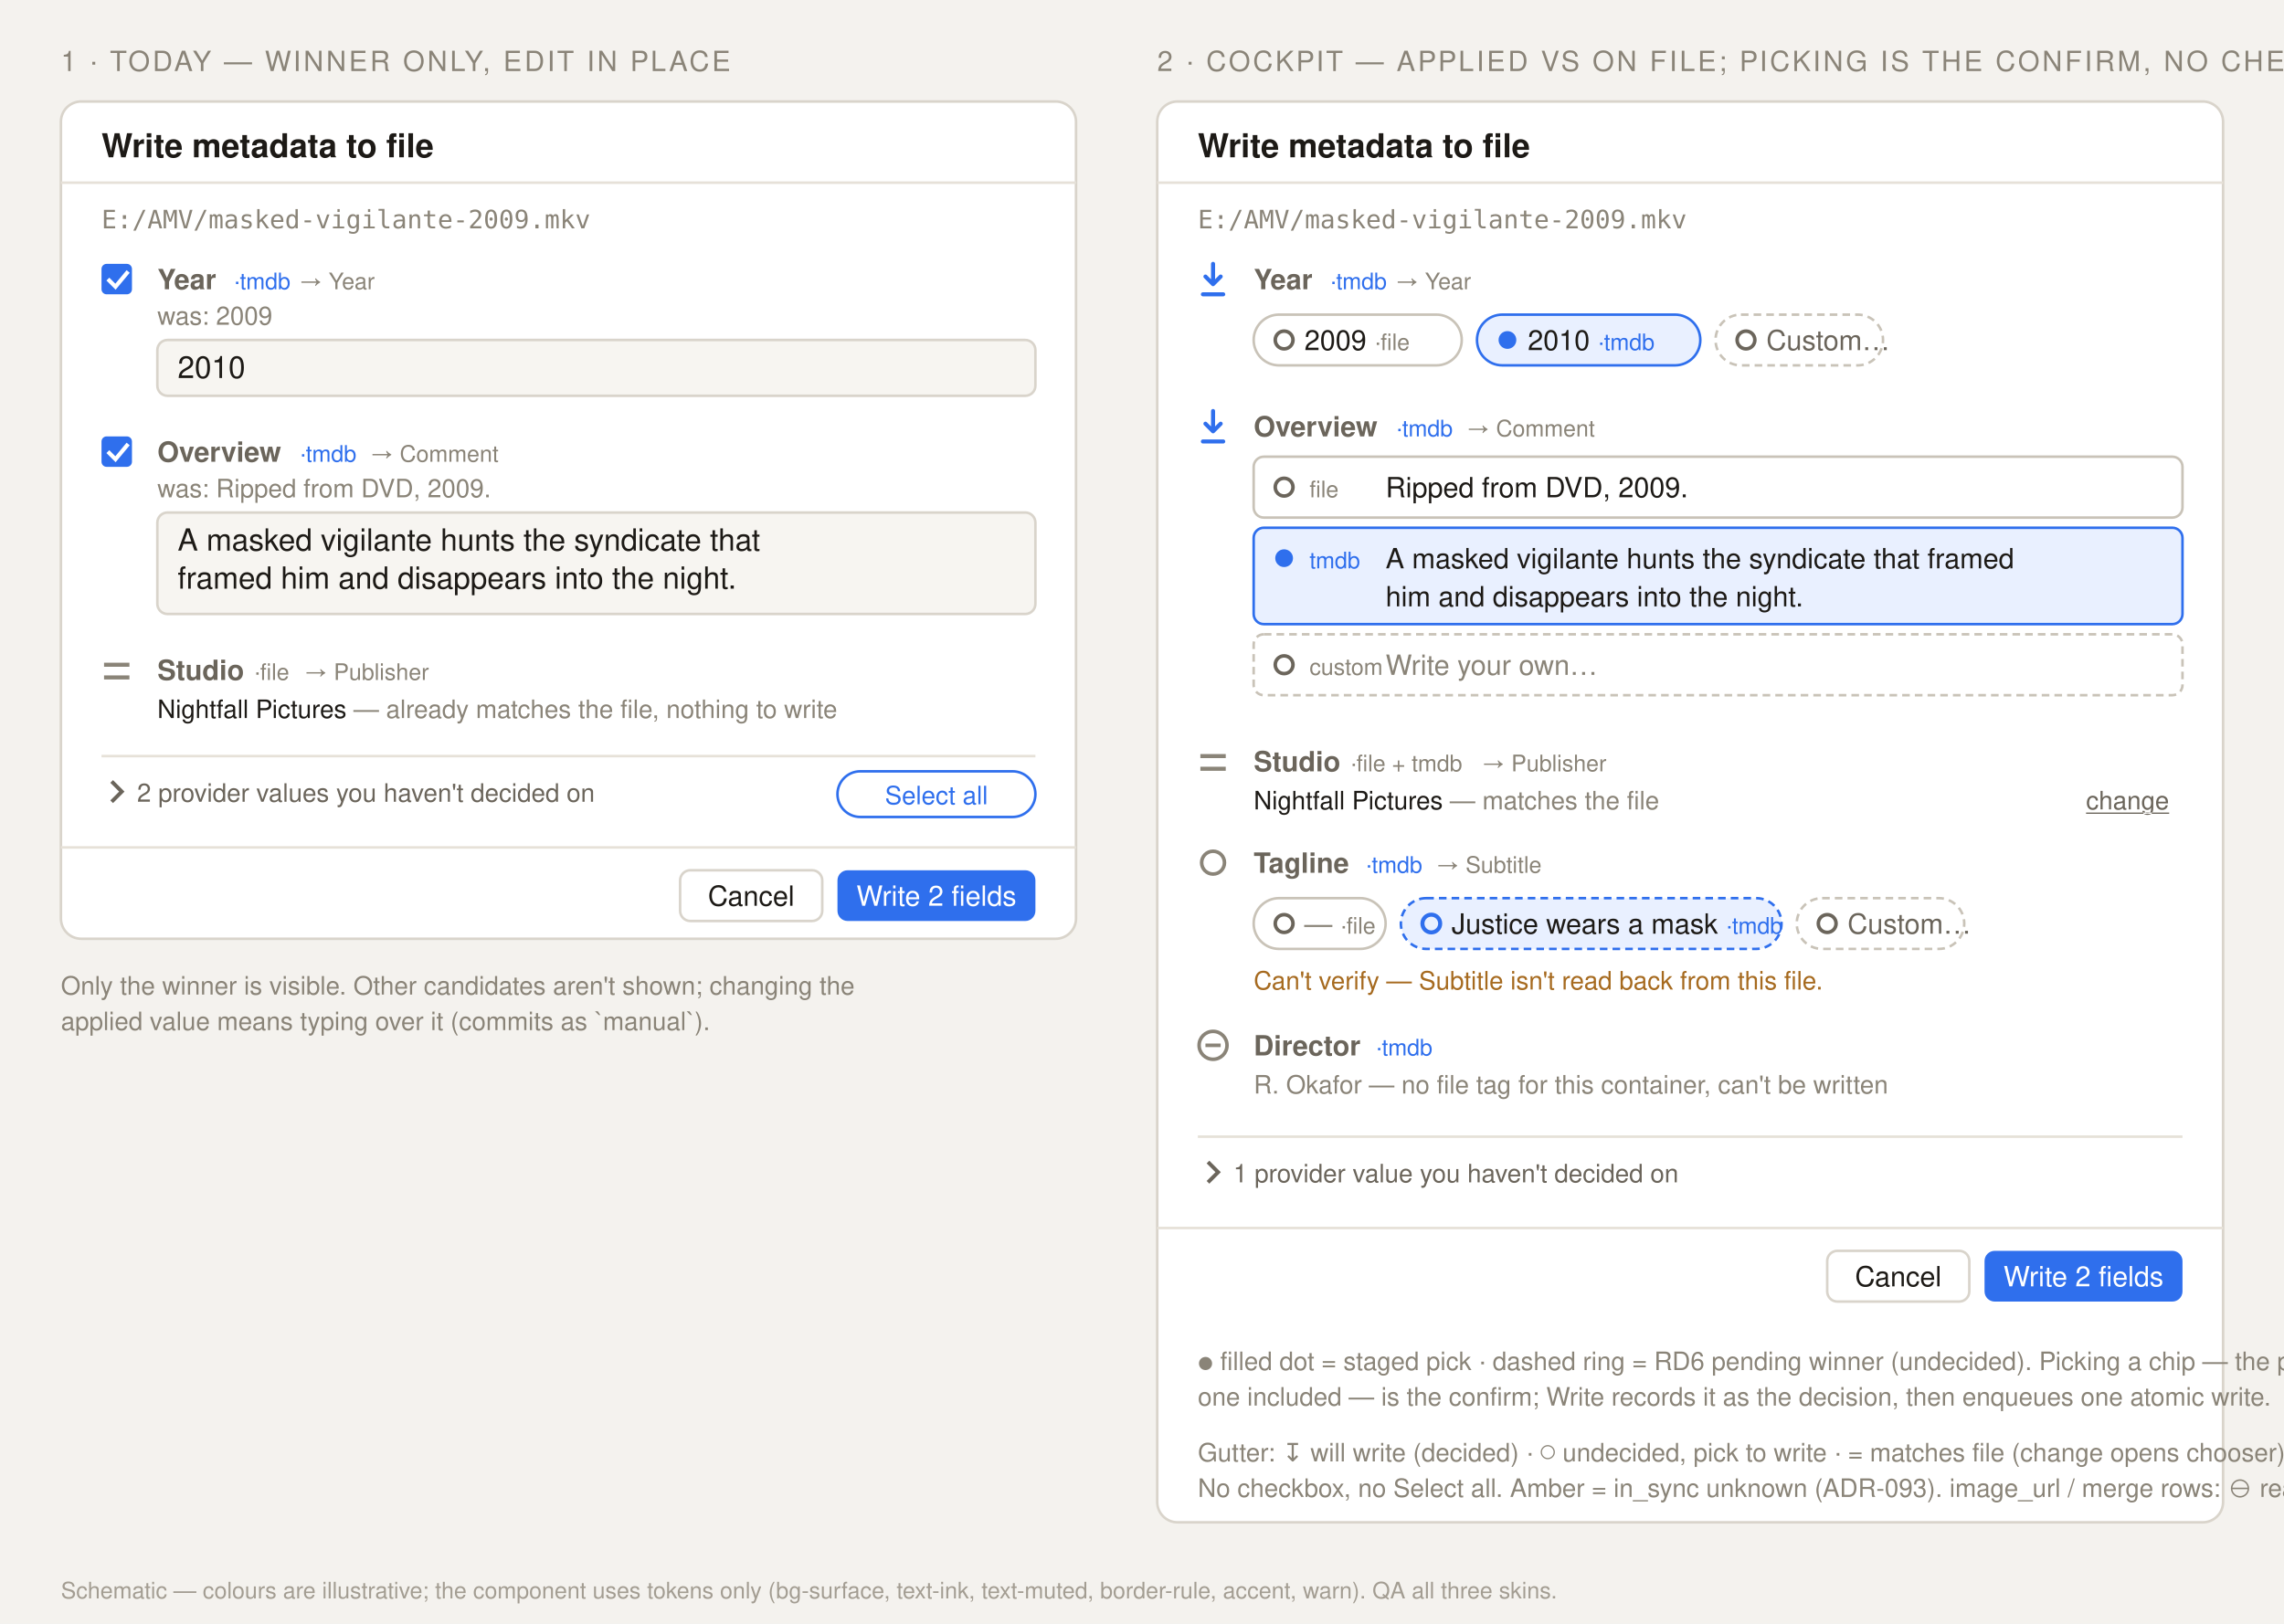
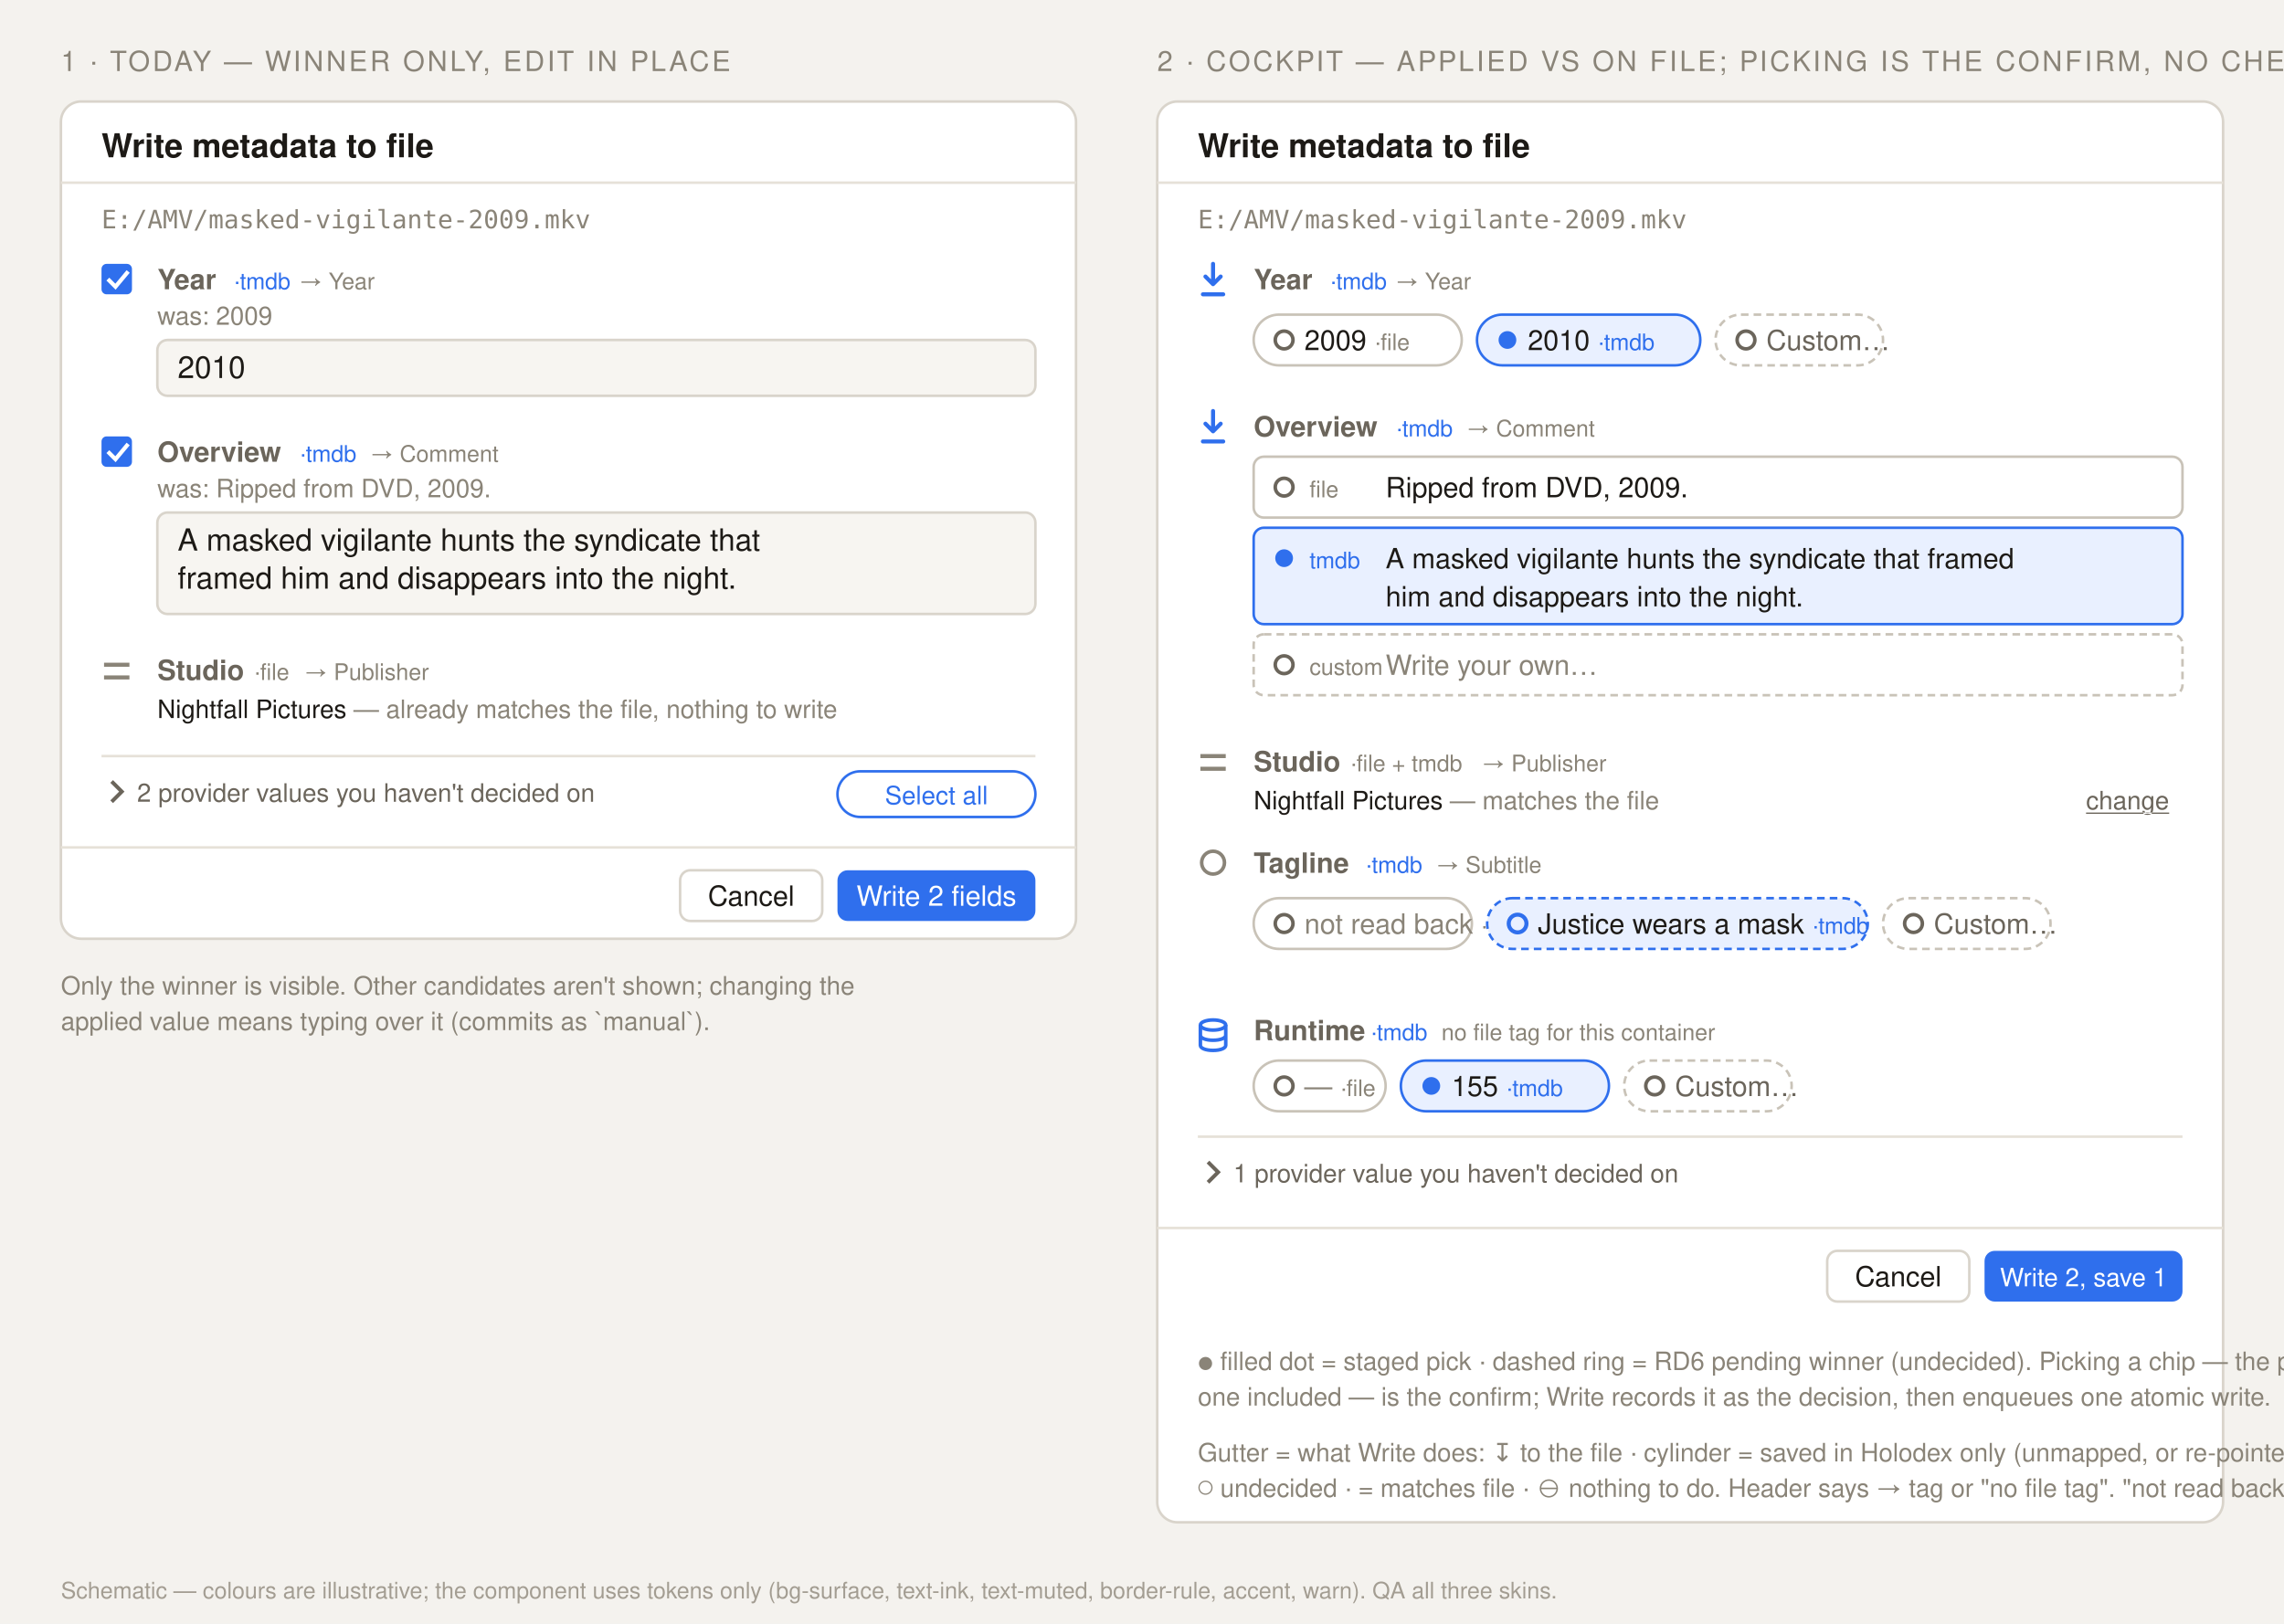
<svg xmlns="http://www.w3.org/2000/svg" width="900" height="640" viewBox="0 0 900 640" role="img" font-family="Segoe UI, Helvetica, Arial, sans-serif">
  <rect width="900" height="640" fill="#f4f2ee" />
  <text x="24" y="28" font-size="11" letter-spacing="1" fill="#8a8478">1 · TODAY — WINNER ONLY, EDIT IN PLACE</text>
  <rect x="24" y="40" width="400" height="330" rx="8" fill="#ffffff" stroke="#d9d4cb" />
  <text x="40" y="62" font-size="13" font-weight="600" fill="#1d1a16">Write metadata to file</text>
  <line x1="24" y1="72" x2="424" y2="72" stroke="#e6e1d8" />
  <text x="40" y="90" font-size="10" fill="#8a8478" font-family="Consolas, monospace">E:/AMV/masked-vigilante-2009.mkv</text>
  <rect x="40" y="104" width="12" height="12" rx="2" fill="#2f6fed" />
  <path d="M42.5 110 l3 3 l5 -6" stroke="#fff" stroke-width="1.6" fill="none" />
  <text x="62" y="114" font-size="11" font-weight="600" fill="#6b655b">Year</text>
  <text x="92" y="114" font-size="9" fill="#2f6fed">·tmdb</text>
  <text x="118" y="114" font-size="9" fill="#8a8478">→ Year</text>
  <text x="62" y="128" font-size="10" fill="#8a8478">was: 2009</text>
  <rect x="62" y="134" width="346" height="22" rx="4" fill="#f7f5f1" stroke="#d9d4cb" />
  <text x="70" y="149" font-size="12" fill="#1d1a16">2010</text>
  <rect x="40" y="172" width="12" height="12" rx="2" fill="#2f6fed" />
  <path d="M42.5 178 l3 3 l5 -6" stroke="#fff" stroke-width="1.6" fill="none" />
  <text x="62" y="182" font-size="11" font-weight="600" fill="#6b655b">Overview</text>
  <text x="118" y="182" font-size="9" fill="#2f6fed">·tmdb</text>
  <text x="146" y="182" font-size="9" fill="#8a8478">→ Comment</text>
  <text x="62" y="196" font-size="10" fill="#8a8478">was: Ripped from DVD, 2009.</text>
  <rect x="62" y="202" width="346" height="40" rx="4" fill="#f7f5f1" stroke="#d9d4cb" />
  <text x="70" y="217" font-size="12" fill="#1d1a16">A masked vigilante hunts the syndicate that</text>
  <text x="70" y="232" font-size="12" fill="#1d1a16">framed him and disappears into the night.</text>
  <path d="M41 262 h10 M41 267 h10" stroke="#8a8478" stroke-width="1.6" />
  <text x="62" y="268" font-size="11" font-weight="600" fill="#6b655b">Studio</text>
  <text x="100" y="268" font-size="9" fill="#8a8478">·file</text>
  <text x="120" y="268" font-size="9" fill="#8a8478">→ Publisher</text>
  <text x="62" y="283" font-size="10" fill="#1d1a16">Nightfall Pictures <tspan fill="#8a8478">— already matches the file, nothing to write</tspan>
  </text>
  <line x1="40" y1="298" x2="408" y2="298" stroke="#e6e1d8" />
  <path d="M44 308 l4 4 l-4 4" stroke="#6b655b" stroke-width="1.5" fill="none" />
  <text x="54" y="316" font-size="10" fill="#6b655b">2 provider values you haven't decided on</text>
  <rect x="330" y="304" width="78" height="18" rx="9" fill="none" stroke="#2f6fed" />
  <text x="369" y="317" font-size="10" fill="#2f6fed" text-anchor="middle">Select all</text>
  <line x1="24" y1="334" x2="424" y2="334" stroke="#e6e1d8" />
  <rect x="268" y="343" width="56" height="20" rx="4" fill="none" stroke="#d9d4cb" />
  <text x="296" y="357" font-size="11" fill="#1d1a16" text-anchor="middle">Cancel</text>
  <rect x="330" y="343" width="78" height="20" rx="4" fill="#2f6fed" />
  <text x="369" y="357" font-size="11" fill="#ffffff" text-anchor="middle">Write 2 fields</text>
  <text x="24" y="392" font-size="10" fill="#8a8478">Only the winner is visible. Other candidates aren't shown; changing the</text>
  <text x="24" y="406" font-size="10" fill="#8a8478">applied value means typing over it (commits as `manual`).</text>
  <text x="456" y="28" font-size="11" letter-spacing="1" fill="#8a8478">2 · COCKPIT — APPLIED VS ON FILE; PICKING IS THE CONFIRM, NO CHECKBOXES</text>
  <rect x="456" y="40" width="420" height="560" rx="8" fill="#ffffff" stroke="#d9d4cb" />
  <text x="472" y="62" font-size="13" font-weight="600" fill="#1d1a16">Write metadata to file</text>
  <line x1="456" y1="72" x2="876" y2="72" stroke="#e6e1d8" />
  <text x="472" y="90" font-size="10" fill="#8a8478" font-family="Consolas, monospace">E:/AMV/masked-vigilante-2009.mkv</text>
  <path d="M478 104 v8 m-3 -3 l3 3 l3 -3 M474 116 h8" stroke="#2f6fed" stroke-width="1.6" fill="none" stroke-linecap="round" stroke-linejoin="round" />
  <text x="494" y="114" font-size="11" font-weight="600" fill="#6b655b">Year</text>
  <text x="524" y="114" font-size="9" fill="#2f6fed">·tmdb</text>
  <text x="550" y="114" font-size="9" fill="#8a8478">→ Year</text>
  <rect x="494" y="124" width="82" height="20" rx="10" fill="none" stroke="#c9c3b8" />
  <circle cx="506" cy="134" r="3.5" fill="none" stroke="#6b655b" stroke-width="1.4" />
  <text x="514" y="138" font-size="11" fill="#1d1a16">2009 <tspan font-size="9" fill="#8a8478">·file</tspan>
  </text>
  <rect x="582" y="124" width="88" height="20" rx="10" fill="#e9f0ff" stroke="#2f6fed" />
  <circle cx="594" cy="134" r="3.5" fill="#2f6fed" />
  <text x="602" y="138" font-size="11" fill="#1d1a16">2010 <tspan font-size="9" fill="#2f6fed">·tmdb</tspan>
  </text>
  <rect x="676" y="124" width="66" height="20" rx="10" fill="none" stroke="#c9c3b8" stroke-dasharray="3 2" />
  <circle cx="688" cy="134" r="3.5" fill="none" stroke="#6b655b" stroke-width="1.4" />
  <text x="696" y="138" font-size="11" fill="#6b655b">Custom…</text>
  <path d="M478 162 v8 m-3 -3 l3 3 l3 -3 M474 174 h8" stroke="#2f6fed" stroke-width="1.6" fill="none" stroke-linecap="round" stroke-linejoin="round" />
  <text x="494" y="172" font-size="11" font-weight="600" fill="#6b655b">Overview</text>
  <text x="550" y="172" font-size="9" fill="#2f6fed">·tmdb</text>
  <text x="578" y="172" font-size="9" fill="#8a8478">→ Comment</text>
  <rect x="494" y="180" width="366" height="24" rx="4" fill="none" stroke="#c9c3b8" />
  <circle cx="506" cy="192" r="3.5" fill="none" stroke="#6b655b" stroke-width="1.4" />
  <text x="516" y="196" font-size="9" fill="#8a8478">file</text>
  <text x="546" y="196" font-size="11" fill="#1d1a16">Ripped from DVD, 2009.</text>
  <rect x="494" y="208" width="366" height="38" rx="4" fill="#e9f0ff" stroke="#2f6fed" />
  <circle cx="506" cy="220" r="3.5" fill="#2f6fed" />
  <text x="516" y="224" font-size="9" fill="#2f6fed">tmdb</text>
  <text x="546" y="224" font-size="11" fill="#1d1a16">A masked vigilante hunts the syndicate that framed</text>
  <text x="546" y="239" font-size="11" fill="#1d1a16">him and disappears into the night.</text>
  <rect x="494" y="250" width="366" height="24" rx="4" fill="none" stroke="#c9c3b8" stroke-dasharray="3 2" />
  <circle cx="506" cy="262" r="3.5" fill="none" stroke="#6b655b" stroke-width="1.4" />
  <text x="516" y="266" font-size="9" fill="#8a8478">custom</text>
  <text x="546" y="266" font-size="11" fill="#8a8478">Write your own…</text>
  <path d="M473 298 h10 M473 303 h10" stroke="#8a8478" stroke-width="1.6" />
  <text x="494" y="304" font-size="11" font-weight="600" fill="#6b655b">Studio</text>
  <text x="532" y="304" font-size="9" fill="#8a8478">·file + tmdb</text>
  <text x="584" y="304" font-size="9" fill="#8a8478">→ Publisher</text>
  <text x="494" y="319" font-size="10" fill="#1d1a16">Nightfall Pictures <tspan fill="#8a8478">— matches the file</tspan>
  </text>
  <text x="822" y="319" font-size="10" fill="#6b655b" text-decoration="underline">change</text>
  <circle cx="478" cy="340" r="4.5" fill="none" stroke="#8a8478" stroke-width="1.4" />
  <text x="494" y="344" font-size="11" font-weight="600" fill="#6b655b">Tagline</text>
  <text x="538" y="344" font-size="9" fill="#2f6fed">·tmdb</text>
  <text x="566" y="344" font-size="9" fill="#8a8478">→ Subtitle</text>
-   <rect x="494" y="354" width="52" height="20" rx="10" fill="none" stroke="#c9c3b8" />
+   <rect x="494" y="354" width="86" height="20" rx="10" fill="none" stroke="#c9c3b8" />
  <circle cx="506" cy="364" r="3.5" fill="none" stroke="#6b655b" stroke-width="1.4" />
-   <text x="514" y="368" font-size="11" fill="#8a8478">— <tspan font-size="9">·file</tspan>
+   <text x="514" y="368" font-size="11" fill="#8a8478">not read back <tspan font-size="9">·file</tspan>
  </text>
-   <rect x="552" y="354" width="150" height="20" rx="10" fill="#e9f0ff" stroke="#2f6fed" stroke-dasharray="3 2" />
-   <circle cx="564" cy="364" r="3.5" fill="none" stroke="#2f6fed" stroke-width="1.6" />
-   <text x="572" y="368" font-size="11" fill="#1d1a16">Justice wears a mask <tspan font-size="9" fill="#2f6fed">·tmdb</tspan>
+   <rect x="586" y="354" width="150" height="20" rx="10" fill="#e9f0ff" stroke="#2f6fed" stroke-dasharray="3 2" />
+   <circle cx="598" cy="364" r="3.5" fill="none" stroke="#2f6fed" stroke-width="1.6" />
+   <text x="606" y="368" font-size="11" fill="#1d1a16">Justice wears a mask <tspan font-size="9" fill="#2f6fed">·tmdb</tspan>
  </text>
-   <rect x="708" y="354" width="66" height="20" rx="10" fill="none" stroke="#c9c3b8" stroke-dasharray="3 2" />
-   <circle cx="720" cy="364" r="3.5" fill="none" stroke="#6b655b" stroke-width="1.4" />
-   <text x="728" y="368" font-size="11" fill="#6b655b">Custom…</text>
-   <text x="494" y="390" font-size="10" fill="#a66a1f">Can't verify — Subtitle isn't read back from this file.</text>
-   <circle cx="478" cy="412" r="5.5" fill="none" stroke="#8a8478" stroke-width="1.4" />
-   <path d="M475 412 h6" stroke="#8a8478" stroke-width="1.4" />
-   <text x="494" y="416" font-size="11" font-weight="600" fill="#6b655b">Director</text>
-   <text x="542" y="416" font-size="9" fill="#2f6fed">·tmdb</text>
-   <text x="494" y="431" font-size="10" fill="#8a8478">R. Okafor <tspan>— no file tag for this container, can't be written</tspan>
+   <rect x="742" y="354" width="66" height="20" rx="10" fill="none" stroke="#c9c3b8" stroke-dasharray="3 2" />
+   <circle cx="754" cy="364" r="3.5" fill="none" stroke="#6b655b" stroke-width="1.4" />
+   <text x="762" y="368" font-size="11" fill="#6b655b">Custom…</text>
+   <ellipse cx="478" cy="404" rx="5" ry="2" fill="none" stroke="#2f6fed" stroke-width="1.4" />
+   <path d="M473 404 v8 c0 1.2 2.2 2 5 2 s5 -0.8 5 -2 v-8 M473 408 c0 1.2 2.2 2 5 2 s5 -0.8 5 -2" fill="none" stroke="#2f6fed" stroke-width="1.4" />
+   <text x="494" y="410" font-size="11" font-weight="600" fill="#6b655b">Runtime</text>
+   <text x="540" y="410" font-size="9" fill="#2f6fed">·tmdb</text>
+   <text x="568" y="410" font-size="9" fill="#8a8478">no file tag for this container</text>
+   <rect x="494" y="418" width="52" height="20" rx="10" fill="none" stroke="#c9c3b8" />
+   <circle cx="506" cy="428" r="3.5" fill="none" stroke="#6b655b" stroke-width="1.4" />
+   <text x="514" y="432" font-size="11" fill="#8a8478">— <tspan font-size="9">·file</tspan>
  </text>
+   <rect x="552" y="418" width="82" height="20" rx="10" fill="#e9f0ff" stroke="#2f6fed" />
+   <circle cx="564" cy="428" r="3.5" fill="#2f6fed" />
+   <text x="572" y="432" font-size="11" fill="#1d1a16">155 <tspan font-size="9" fill="#2f6fed">·tmdb</tspan>
+   </text>
+   <rect x="640" y="418" width="66" height="20" rx="10" fill="none" stroke="#c9c3b8" stroke-dasharray="3 2" />
+   <circle cx="652" cy="428" r="3.5" fill="none" stroke="#6b655b" stroke-width="1.4" />
+   <text x="660" y="432" font-size="11" fill="#6b655b">Custom…</text>
  <line x1="472" y1="448" x2="860" y2="448" stroke="#e6e1d8" />
  <path d="M476 458 l4 4 l-4 4" stroke="#6b655b" stroke-width="1.5" fill="none" />
  <text x="486" y="466" font-size="10" fill="#6b655b">1 provider value you haven't decided on</text>
  <line x1="456" y1="484" x2="876" y2="484" stroke="#e6e1d8" />
  <rect x="720" y="493" width="56" height="20" rx="4" fill="none" stroke="#d9d4cb" />
  <text x="748" y="507" font-size="11" fill="#1d1a16" text-anchor="middle">Cancel</text>
  <rect x="782" y="493" width="78" height="20" rx="4" fill="#2f6fed" />
-   <text x="821" y="507" font-size="11" fill="#ffffff" text-anchor="middle">Write 2 fields</text>
+   <text x="821" y="507" font-size="10" fill="#ffffff" text-anchor="middle">Write 2, save 1</text>
  <text x="472" y="540" font-size="10" fill="#8a8478">● filled dot = staged pick · dashed ring = RD6 pending winner (undecided). Picking a chip — the pending</text>
  <text x="472" y="554" font-size="10" fill="#8a8478">one included — is the confirm; Write records it as the decision, then enqueues one atomic write.</text>
-   <text x="472" y="576" font-size="10" fill="#8a8478">Gutter: ↧ will write (decided) · ○ undecided, pick to write · = matches file (change opens chooser) · ⊖ no tag.</text>
-   <text x="472" y="590" font-size="10" fill="#8a8478">No checkbox, no Select all. Amber = in_sync unknown (ADR-093). image_url / merge rows: ⊖ read-only until 403 / 401.</text>
+   <text x="472" y="576" font-size="10" fill="#8a8478">Gutter = what Write does: ↧ to the file · cylinder = saved in Holodex only (unmapped, or re-pointed at the file) ·</text>
+   <text x="472" y="590" font-size="10" fill="#8a8478">○ undecided · = matches file · ⊖ nothing to do. Header says → tag or "no file tag". "not read back" = ADR-093, no warning.</text>
  <text x="24" y="630" font-size="9" fill="#a39d92">Schematic — colours are illustrative; the component uses tokens only (bg-surface, text-ink, text-muted, border-rule, accent, warn). QA all three skins.</text>
</svg>
